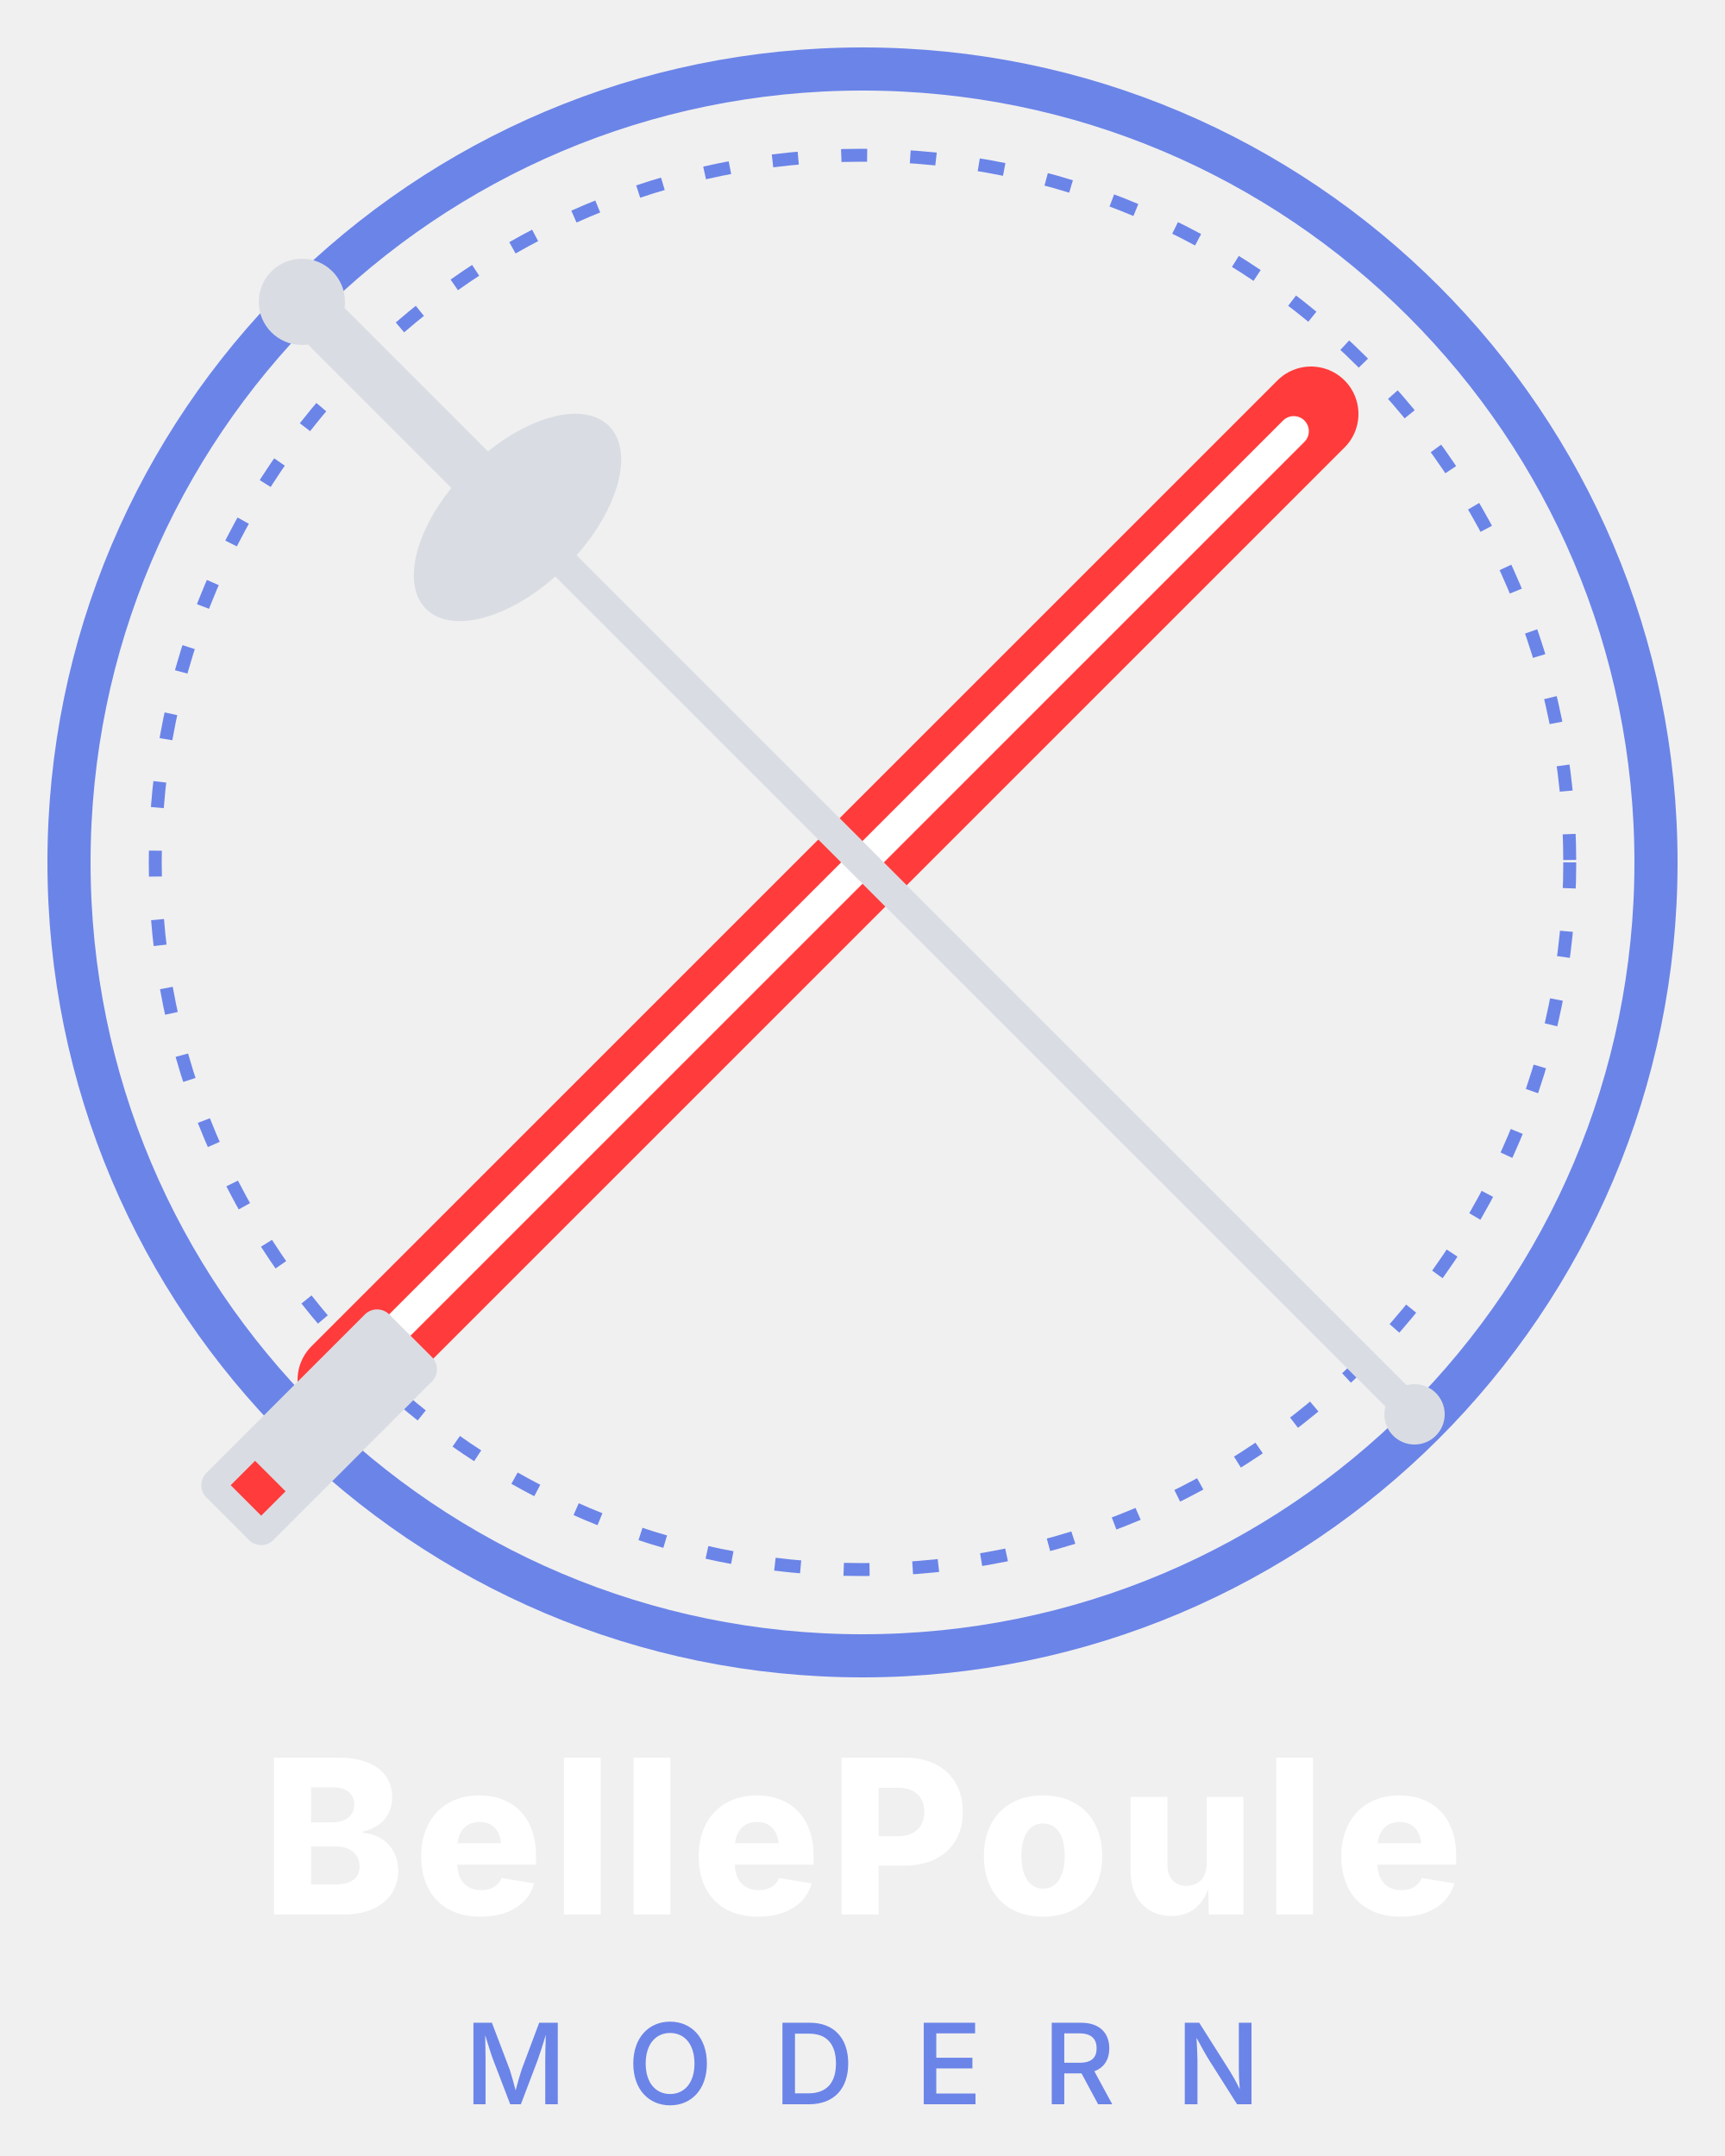
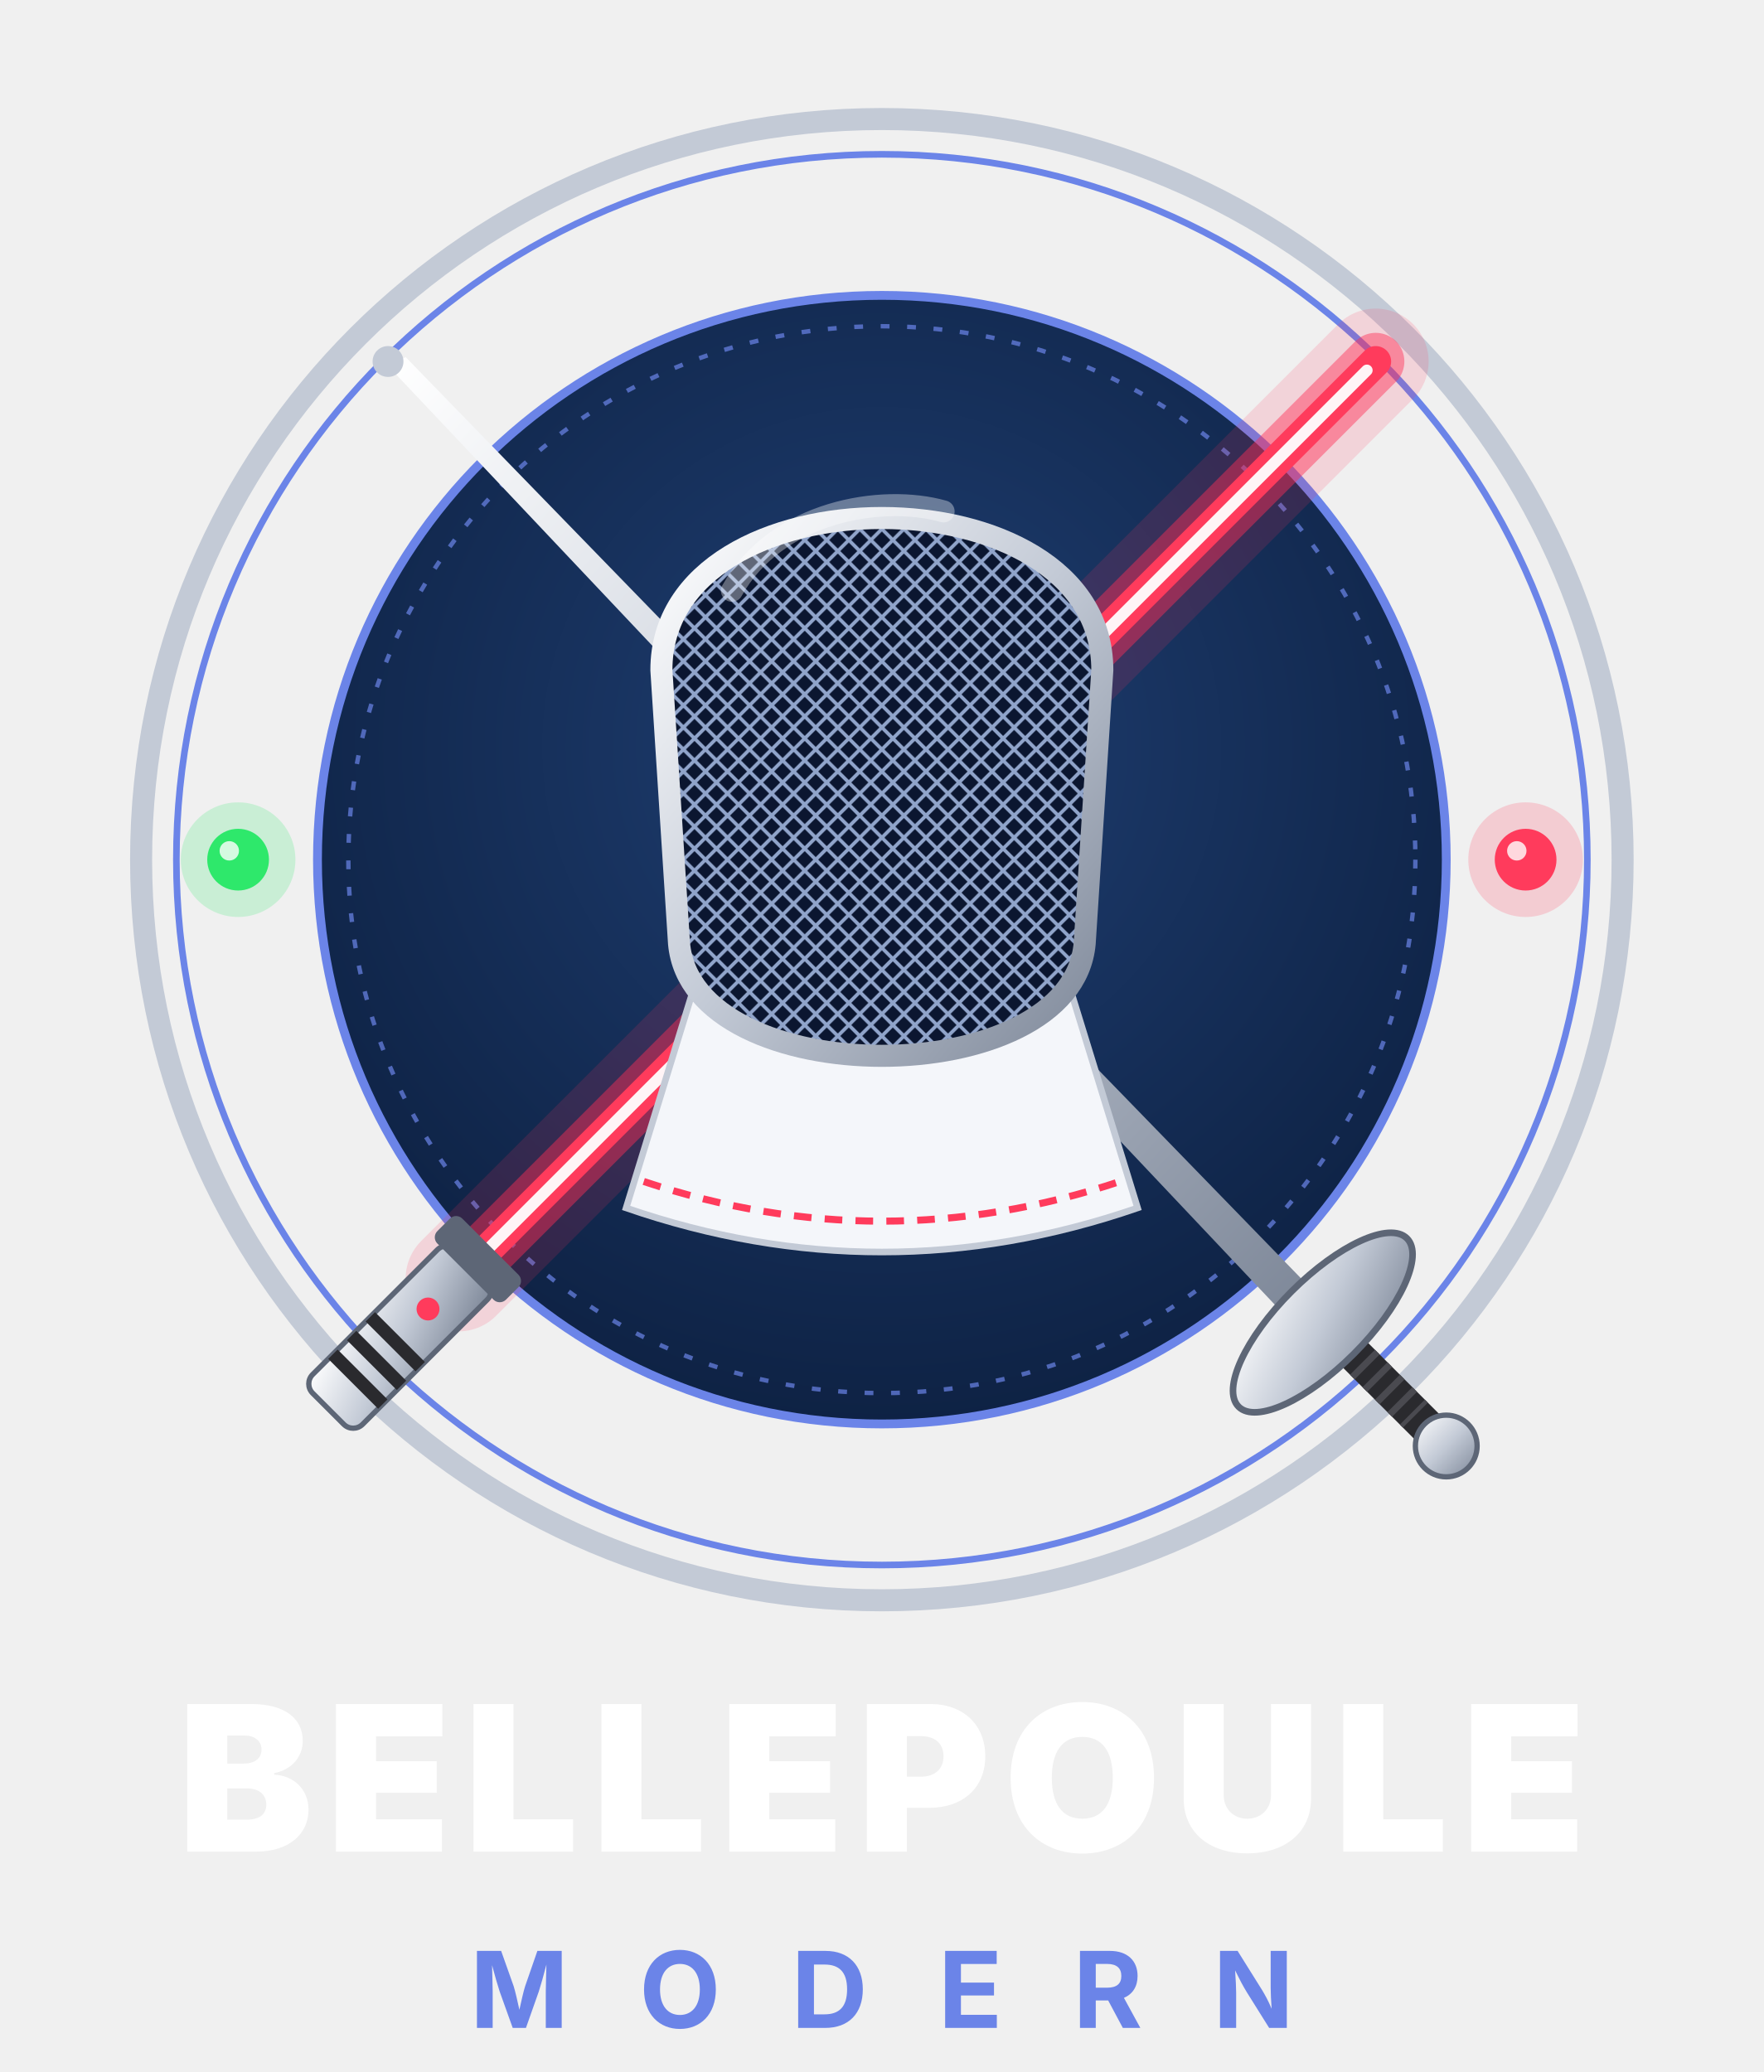
- <svg xmlns="http://www.w3.org/2000/svg" viewBox="0 0 200 250" width="1000" height="1250">
-   <g>
-     <circle cx="100" cy="100" r="92" fill="none" stroke="#6b84e8" stroke-width="5" />
-     <circle cx="100" cy="100" r="82" fill="none" stroke="#6b84e8" stroke-width="1.5" stroke-dasharray="3 5" />
-     <line x1="40" y1="160" x2="152" y2="48" stroke="#ff3b3b" stroke-width="11" stroke-linecap="round" />
-     <line x1="44" y1="156" x2="150" y2="50" stroke="#ffffff" stroke-width="3.5" stroke-linecap="round" />
-     <rect x="22" y="160" width="30" height="11" rx="2" fill="#d9dde3" transform="rotate(-45 37 165.5)" />
-     <rect x="25" y="163" width="4" height="5" fill="#ff3b3b" transform="rotate(-45 37 165.5)" />
-     <line x1="58" y1="58" x2="164" y2="164" stroke="#d9dde3" stroke-width="3.5" stroke-linecap="round" />
-     <circle cx="164" cy="164" r="3.5" fill="#d9dde3" />
-     <ellipse cx="60" cy="60" rx="15" ry="8" fill="#d9dde3" transform="rotate(-45 60 60)" />
-     <line x1="56" y1="56" x2="38" y2="38" stroke="#d9dde3" stroke-width="6" stroke-linecap="round" />
-     <circle cx="35" cy="35" r="5" fill="#d9dde3" />
+ <svg xmlns="http://www.w3.org/2000/svg" viewBox="0 0 400 470" width="1000" height="1175">
+   <defs>
+     <pattern id="mesh" width="5" height="5" patternUnits="userSpaceOnUse">
+       <path d="M0 0L5 5M5 0L0 5" stroke="#8fa3c9" stroke-width=".8" />
+     </pattern>
+     <linearGradient id="steel" x1="0" y1="0" x2="1" y2="1">
+       <stop offset="0" stop-color="#ffffff" />
+       <stop offset=".5" stop-color="#c3cad6" />
+       <stop offset="1" stop-color="#7d8798" />
+     </linearGradient>
+     <radialGradient id="field" cx=".5" cy=".4" r=".6">
+       <stop offset="0" stop-color="#1f3f73" />
+       <stop offset="1" stop-color="#0e2244" />
+     </radialGradient>
+     <path id="arcTop" d="M63 195 A137 137 0 0 1 337 195" />
+   </defs>
+   <circle cx="200" cy="195" r="168" fill="none" stroke="#c3cad6" stroke-width="5" />
+   <circle cx="200" cy="195" r="160" fill="none" stroke="#6b84e8" stroke-width="1.5" />
+   <circle cx="200" cy="195" r="128" fill="url(#field)" stroke="#6b84e8" stroke-width="2" />
+   <circle cx="200" cy="195" r="121" fill="none" stroke="#6b84e8" stroke-width="1" stroke-dasharray="2 4" opacity=".7" />
+   <circle cx="54" cy="195" r="13" fill="#2ee86b" opacity=".2" />
+   <circle cx="54" cy="195" r="7" fill="#2ee86b" />
+   <circle cx="52" cy="193" r="2.2" fill="#fff" opacity=".8" />
+   <circle cx="346" cy="195" r="13" fill="#ff3b5c" opacity=".2" />
+   <circle cx="346" cy="195" r="7" fill="#ff3b5c" />
+   <circle cx="344" cy="193" r="2.2" fill="#fff" opacity=".8" />
+   <polygon points="88,83 92,81 298,293 292,299" fill="url(#steel)" />
+   <circle cx="88" cy="82" r="3.5" fill="#c3cad6" />
+   <line x1="306" y1="306" x2="324" y2="324" stroke="#2a2a2e" stroke-width="8" stroke-linecap="round" />
+   <line x1="309" y1="309" x2="321" y2="321" stroke="#4a4a50" stroke-width="8" stroke-dasharray="1.5 2.5" />
+   <circle cx="328" cy="328" r="7" fill="url(#steel)" stroke="#5d6676" stroke-width="1.2" />
+   <ellipse cx="300" cy="300" rx="27" ry="10" transform="rotate(-45 300 300)" fill="url(#steel)" stroke="#5d6676" stroke-width="1.5" />
+   <g stroke-linecap="round">
+     <line x1="104" y1="290" x2="312" y2="82" stroke="#ff2d55" stroke-width="24" opacity=".15" />
+     <line x1="104" y1="290" x2="312" y2="82" stroke="#ff2d55" stroke-width="13" opacity=".45" />
+     <line x1="104" y1="290" x2="312" y2="82" stroke="#ff3b5c" stroke-width="7" />
+     <line x1="106" y1="288" x2="310" y2="84" stroke="#fff4f6" stroke-width="2.6" />
  </g>
-   <text x="100" y="222" text-anchor="middle" font-family="Inter, Arial, sans-serif" font-weight="800" font-size="25" letter-spacing="1" fill="#ffffff">BellePoule</text>
-   <text x="100" y="244" text-anchor="middle" font-family="Inter, Arial, sans-serif" font-weight="500" font-size="13" letter-spacing="7" fill="#6b84e8">MODERN</text>
+   <g transform="rotate(-45 90 304)">
+     <rect x="68" y="296" width="46" height="16" rx="3" fill="url(#steel)" stroke="#5d6676" stroke-width="1.2" />
+     <rect x="76" y="296" width="3" height="16" fill="#2a2a2e" />
+     <rect x="82" y="296" width="3" height="16" fill="#2a2a2e" />
+     <rect x="88" y="296" width="3" height="16" fill="#2a2a2e" />
+     <rect x="112" y="293" width="8" height="22" rx="2" fill="#5d6676" />
+     <circle cx="100" cy="304" r="2.6" fill="#ff3b5c" />
+   </g>
+   <path d="M158 222 L242 222 L258 274 Q200 294 142 274 Z" fill="#f4f6fa" stroke="#c3cad6" stroke-width="1.5" />
+   <path d="M146 268 Q200 286 254 268" fill="none" stroke="#ff3b5c" stroke-width="1.6" stroke-dasharray="4 3" />
+   <path d="M150 152 C150 106 250 106 250 152 L246 214 C243 248 157 248 154 214 Z" fill="#0b1630" />
+   <path d="M150 152 C150 106 250 106 250 152 L246 214 C243 248 157 248 154 214 Z" fill="url(#mesh)" />
+   <path d="M150 152 C150 106 250 106 250 152 L246 214 C243 248 157 248 154 214 Z" fill="none" stroke="url(#steel)" stroke-width="5" />
+   <path d="M166 134 C176 116 200 112 214 116" fill="none" stroke="#ffffff" stroke-width="5" stroke-linecap="round" opacity=".35" />
+   <text x="200" y="420" text-anchor="middle" font-family="Inter, Arial, sans-serif" font-weight="900" font-size="46" letter-spacing="3" fill="#ffffff">BELLEPOULE</text>
+   <text x="200" y="460" text-anchor="middle" font-family="Inter, Arial, sans-serif" font-weight="700" font-size="24" letter-spacing="16" fill="#6b84e8">MODERN</text>
</svg>
